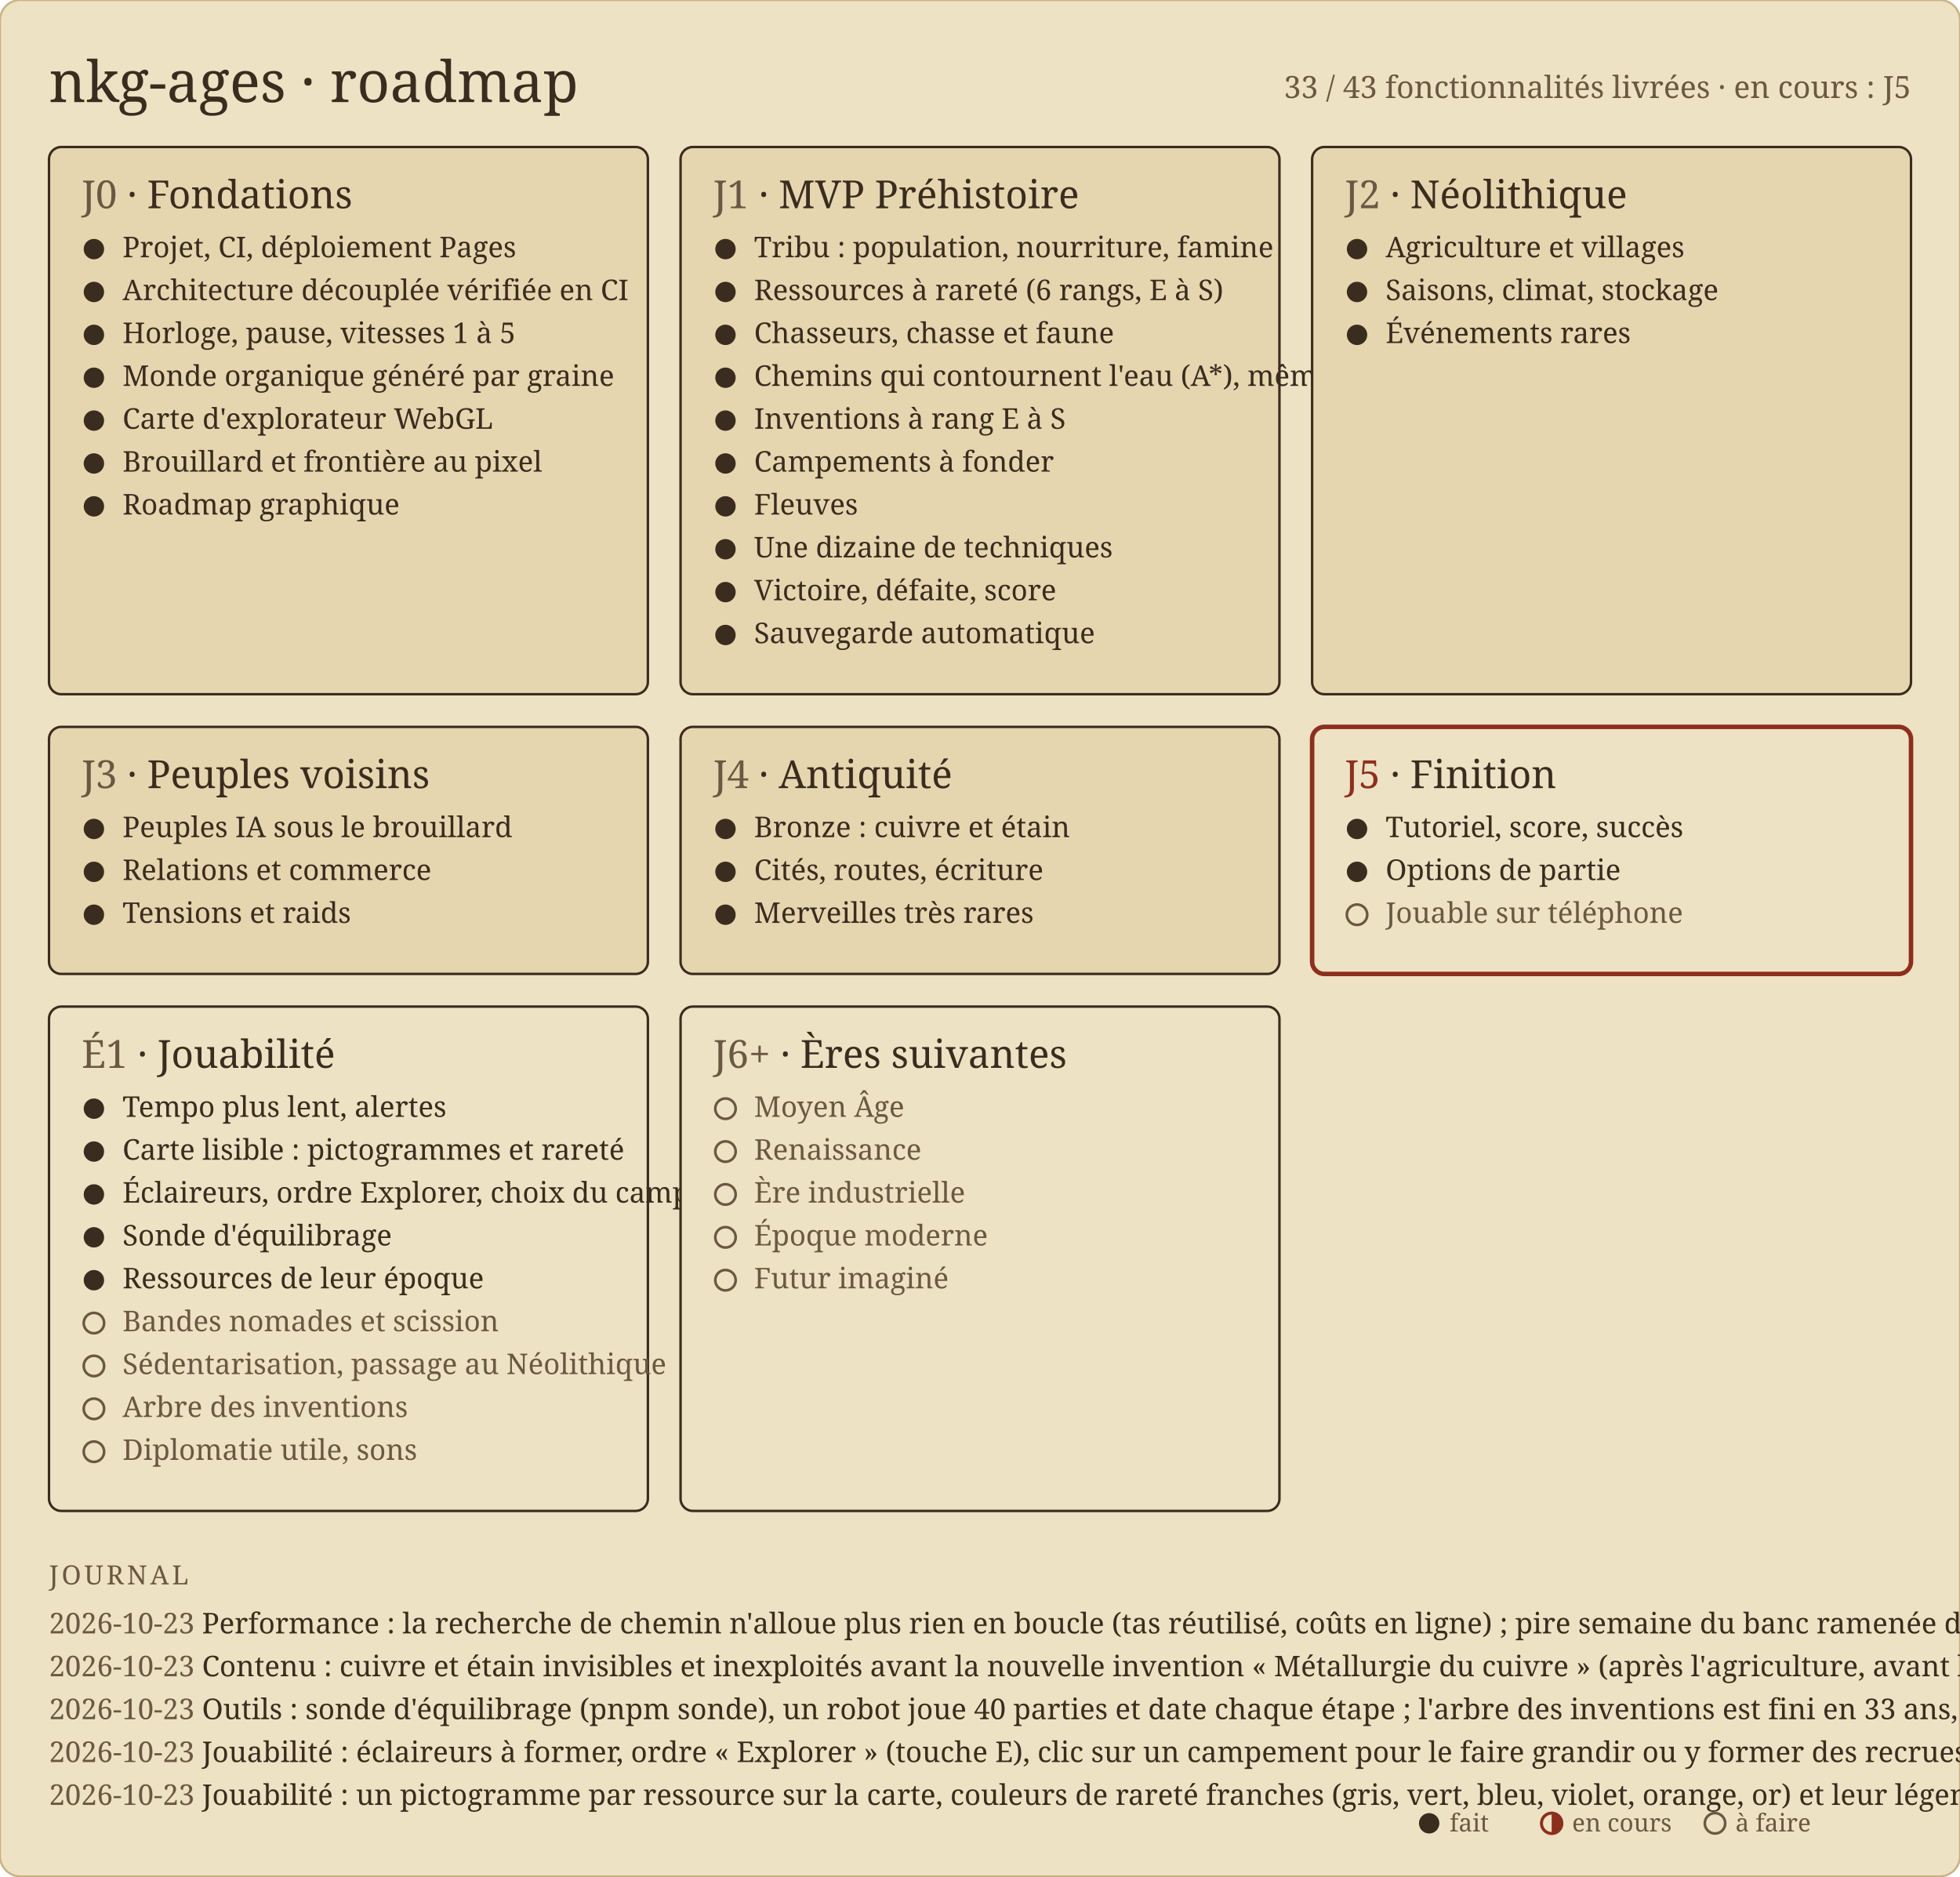
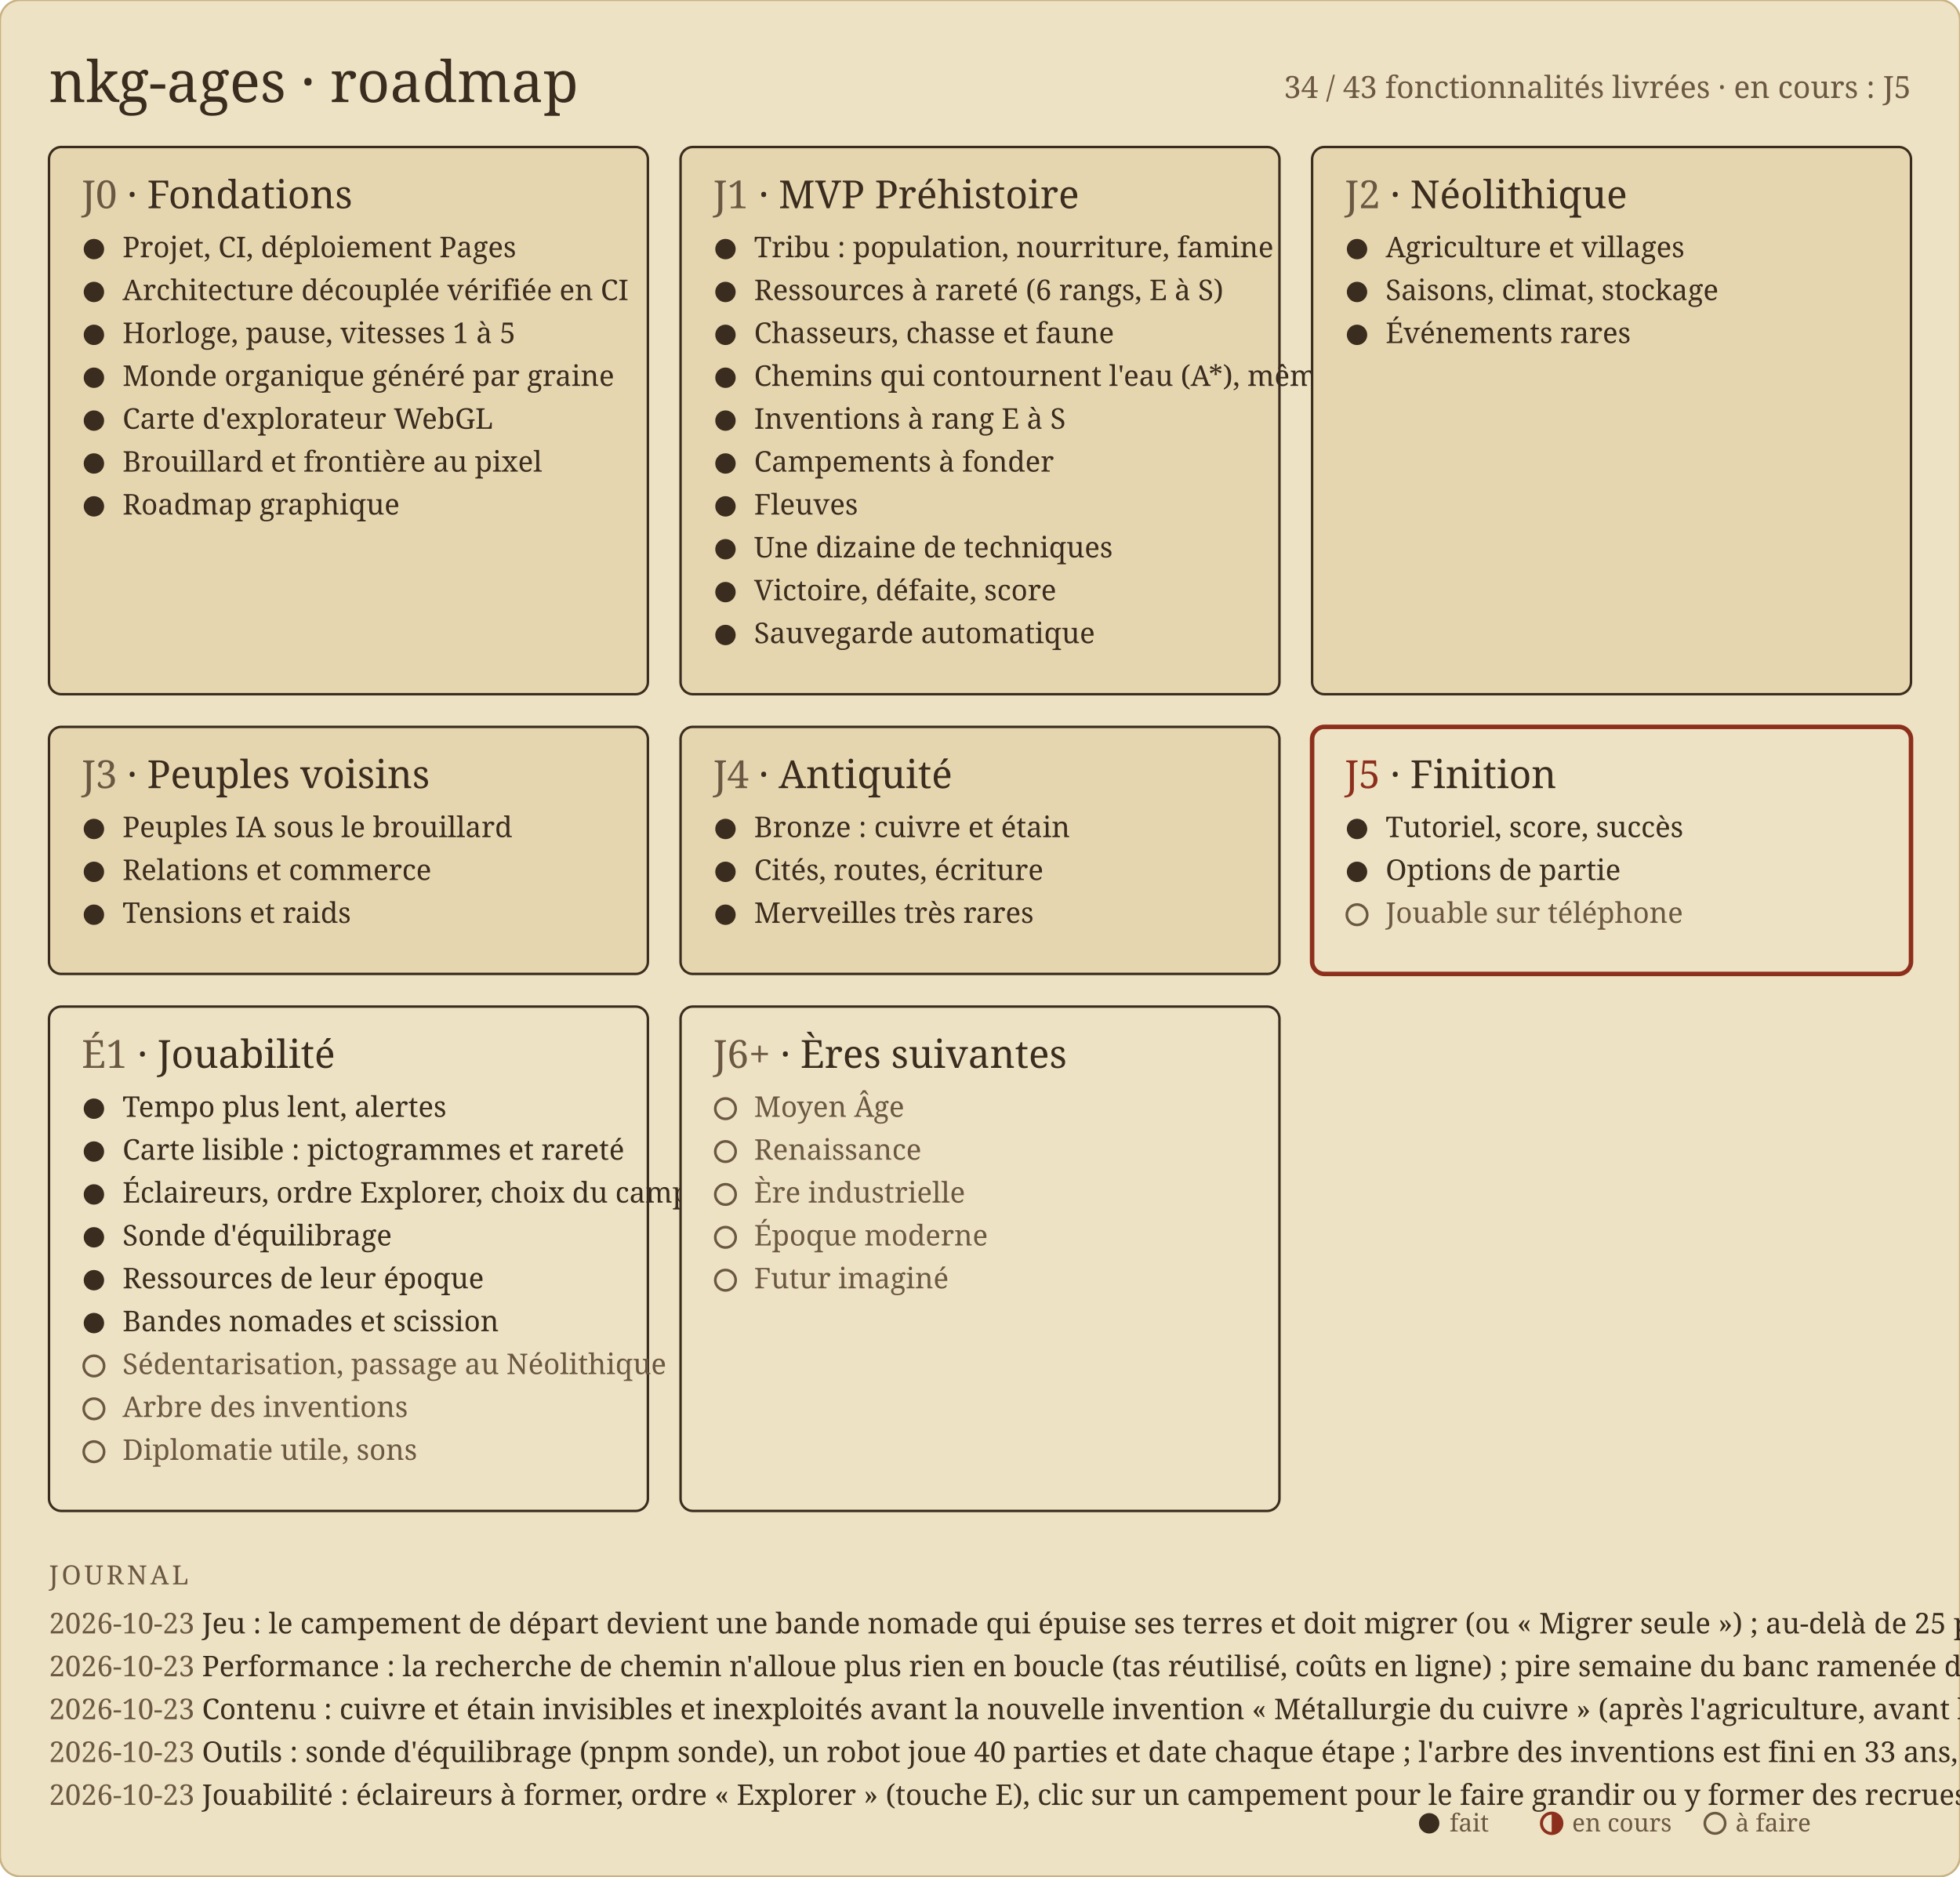
<svg xmlns="http://www.w3.org/2000/svg" viewBox="0 0 960 919" width="960" height="919" font-family="Georgia, 'Iowan Old Style', serif" role="img" aria-label="Roadmap de nkg-ages">
  <rect width="960" height="919" rx="10" fill="#eee2c4" stroke="#c9b283" />
  <text x="24" y="50" font-size="28" fill="#3a2c1e">nkg-ages · roadmap</text>
-   <text x="936" y="48" font-size="15" text-anchor="end" fill="#6b5843">33 / 43 fonctionnalités livrées · en cours : J5</text>
+   <text x="936" y="48" font-size="15" text-anchor="end" fill="#6b5843">34 / 43 fonctionnalités livrées · en cours : J5</text>
  <g>
    <rect x="24" y="72" width="293.333" height="268" rx="6" fill="#e6d6b0" stroke="#3a2c1e" stroke-width="1.2" />
    <text x="40" y="102" font-size="19" fill="#3a2c1e">
      <tspan fill="#6b5843">J0</tspan> · Fondations</text>
    <circle cx="46" cy="122" r="5" fill="#3a2c1e" />
    <text x="60" y="126" font-size="14" fill="#3a2c1e">Projet, CI, déploiement Pages</text>
    <circle cx="46" cy="143" r="5" fill="#3a2c1e" />
    <text x="60" y="147" font-size="14" fill="#3a2c1e">Architecture découplée vérifiée en CI</text>
    <circle cx="46" cy="164" r="5" fill="#3a2c1e" />
    <text x="60" y="168" font-size="14" fill="#3a2c1e">Horloge, pause, vitesses 1 à 5</text>
    <circle cx="46" cy="185" r="5" fill="#3a2c1e" />
    <text x="60" y="189" font-size="14" fill="#3a2c1e">Monde organique généré par graine</text>
    <circle cx="46" cy="206" r="5" fill="#3a2c1e" />
    <text x="60" y="210" font-size="14" fill="#3a2c1e">Carte d'explorateur WebGL</text>
    <circle cx="46" cy="227" r="5" fill="#3a2c1e" />
    <text x="60" y="231" font-size="14" fill="#3a2c1e">Brouillard et frontière au pixel</text>
    <circle cx="46" cy="248" r="5" fill="#3a2c1e" />
    <text x="60" y="252" font-size="14" fill="#3a2c1e">Roadmap graphique</text>
  </g>
  <g>
    <rect x="333.333" y="72" width="293.333" height="268" rx="6" fill="#e6d6b0" stroke="#3a2c1e" stroke-width="1.2" />
    <text x="349.333" y="102" font-size="19" fill="#3a2c1e">
      <tspan fill="#6b5843">J1</tspan> · MVP Préhistoire</text>
    <circle cx="355.333" cy="122" r="5" fill="#3a2c1e" />
    <text x="369.333" y="126" font-size="14" fill="#3a2c1e">Tribu : population, nourriture, famine</text>
    <circle cx="355.333" cy="143" r="5" fill="#3a2c1e" />
    <text x="369.333" y="147" font-size="14" fill="#3a2c1e">Ressources à rareté (6 rangs, E à S)</text>
    <circle cx="355.333" cy="164" r="5" fill="#3a2c1e" />
    <text x="369.333" y="168" font-size="14" fill="#3a2c1e">Chasseurs, chasse et faune</text>
    <circle cx="355.333" cy="185" r="5" fill="#3a2c1e" />
    <text x="369.333" y="189" font-size="14" fill="#3a2c1e">Chemins qui contournent l'eau (A*), même dans le brouillard</text>
    <circle cx="355.333" cy="206" r="5" fill="#3a2c1e" />
    <text x="369.333" y="210" font-size="14" fill="#3a2c1e">Inventions à rang E à S</text>
    <circle cx="355.333" cy="227" r="5" fill="#3a2c1e" />
    <text x="369.333" y="231" font-size="14" fill="#3a2c1e">Campements à fonder</text>
    <circle cx="355.333" cy="248" r="5" fill="#3a2c1e" />
    <text x="369.333" y="252" font-size="14" fill="#3a2c1e">Fleuves</text>
    <circle cx="355.333" cy="269" r="5" fill="#3a2c1e" />
    <text x="369.333" y="273" font-size="14" fill="#3a2c1e">Une dizaine de techniques</text>
    <circle cx="355.333" cy="290" r="5" fill="#3a2c1e" />
    <text x="369.333" y="294" font-size="14" fill="#3a2c1e">Victoire, défaite, score</text>
    <circle cx="355.333" cy="311" r="5" fill="#3a2c1e" />
    <text x="369.333" y="315" font-size="14" fill="#3a2c1e">Sauvegarde automatique</text>
  </g>
  <g>
    <rect x="642.667" y="72" width="293.333" height="268" rx="6" fill="#e6d6b0" stroke="#3a2c1e" stroke-width="1.2" />
    <text x="658.667" y="102" font-size="19" fill="#3a2c1e">
      <tspan fill="#6b5843">J2</tspan> · Néolithique</text>
    <circle cx="664.667" cy="122" r="5" fill="#3a2c1e" />
    <text x="678.667" y="126" font-size="14" fill="#3a2c1e">Agriculture et villages</text>
    <circle cx="664.667" cy="143" r="5" fill="#3a2c1e" />
    <text x="678.667" y="147" font-size="14" fill="#3a2c1e">Saisons, climat, stockage</text>
    <circle cx="664.667" cy="164" r="5" fill="#3a2c1e" />
    <text x="678.667" y="168" font-size="14" fill="#3a2c1e">Événements rares</text>
  </g>
  <g>
    <rect x="24" y="356" width="293.333" height="121" rx="6" fill="#e6d6b0" stroke="#3a2c1e" stroke-width="1.2" />
    <text x="40" y="386" font-size="19" fill="#3a2c1e">
      <tspan fill="#6b5843">J3</tspan> · Peuples voisins</text>
    <circle cx="46" cy="406" r="5" fill="#3a2c1e" />
    <text x="60" y="410" font-size="14" fill="#3a2c1e">Peuples IA sous le brouillard</text>
    <circle cx="46" cy="427" r="5" fill="#3a2c1e" />
    <text x="60" y="431" font-size="14" fill="#3a2c1e">Relations et commerce</text>
    <circle cx="46" cy="448" r="5" fill="#3a2c1e" />
    <text x="60" y="452" font-size="14" fill="#3a2c1e">Tensions et raids</text>
  </g>
  <g>
    <rect x="333.333" y="356" width="293.333" height="121" rx="6" fill="#e6d6b0" stroke="#3a2c1e" stroke-width="1.2" />
    <text x="349.333" y="386" font-size="19" fill="#3a2c1e">
      <tspan fill="#6b5843">J4</tspan> · Antiquité</text>
    <circle cx="355.333" cy="406" r="5" fill="#3a2c1e" />
    <text x="369.333" y="410" font-size="14" fill="#3a2c1e">Bronze : cuivre et étain</text>
    <circle cx="355.333" cy="427" r="5" fill="#3a2c1e" />
    <text x="369.333" y="431" font-size="14" fill="#3a2c1e">Cités, routes, écriture</text>
    <circle cx="355.333" cy="448" r="5" fill="#3a2c1e" />
    <text x="369.333" y="452" font-size="14" fill="#3a2c1e">Merveilles très rares</text>
  </g>
  <g>
    <rect x="642.667" y="356" width="293.333" height="121" rx="6" fill="#eee2c4" stroke="#8c2f1c" stroke-width="2.2" />
    <text x="658.667" y="386" font-size="19" fill="#3a2c1e">
      <tspan fill="#8c2f1c">J5</tspan> · Finition</text>
    <circle cx="664.667" cy="406" r="5" fill="#3a2c1e" />
    <text x="678.667" y="410" font-size="14" fill="#3a2c1e">Tutoriel, score, succès</text>
    <circle cx="664.667" cy="427" r="5" fill="#3a2c1e" />
    <text x="678.667" y="431" font-size="14" fill="#3a2c1e">Options de partie</text>
    <circle cx="664.667" cy="448" r="5" fill="none" stroke="#6b5843" stroke-width="1.3" />
    <text x="678.667" y="452" font-size="14" fill="#6b5843">Jouable sur téléphone</text>
  </g>
  <g>
    <rect x="24" y="493" width="293.333" height="247" rx="6" fill="#eee2c4" stroke="#3a2c1e" stroke-width="1.2" />
    <text x="40" y="523" font-size="19" fill="#3a2c1e">
      <tspan fill="#6b5843">É1</tspan> · Jouabilité</text>
    <circle cx="46" cy="543" r="5" fill="#3a2c1e" />
    <text x="60" y="547" font-size="14" fill="#3a2c1e">Tempo plus lent, alertes</text>
    <circle cx="46" cy="564" r="5" fill="#3a2c1e" />
    <text x="60" y="568" font-size="14" fill="#3a2c1e">Carte lisible : pictogrammes et rareté</text>
    <circle cx="46" cy="585" r="5" fill="#3a2c1e" />
    <text x="60" y="589" font-size="14" fill="#3a2c1e">Éclaireurs, ordre Explorer, choix du campement</text>
    <circle cx="46" cy="606" r="5" fill="#3a2c1e" />
    <text x="60" y="610" font-size="14" fill="#3a2c1e">Sonde d'équilibrage</text>
    <circle cx="46" cy="627" r="5" fill="#3a2c1e" />
    <text x="60" y="631" font-size="14" fill="#3a2c1e">Ressources de leur époque</text>
-     <circle cx="46" cy="648" r="5" fill="none" stroke="#6b5843" stroke-width="1.3" />
-     <text x="60" y="652" font-size="14" fill="#6b5843">Bandes nomades et scission</text>
+     <circle cx="46" cy="648" r="5" fill="#3a2c1e" />
+     <text x="60" y="652" font-size="14" fill="#3a2c1e">Bandes nomades et scission</text>
    <circle cx="46" cy="669" r="5" fill="none" stroke="#6b5843" stroke-width="1.3" />
    <text x="60" y="673" font-size="14" fill="#6b5843">Sédentarisation, passage au Néolithique</text>
    <circle cx="46" cy="690" r="5" fill="none" stroke="#6b5843" stroke-width="1.3" />
    <text x="60" y="694" font-size="14" fill="#6b5843">Arbre des inventions</text>
    <circle cx="46" cy="711" r="5" fill="none" stroke="#6b5843" stroke-width="1.3" />
    <text x="60" y="715" font-size="14" fill="#6b5843">Diplomatie utile, sons</text>
  </g>
  <g>
    <rect x="333.333" y="493" width="293.333" height="247" rx="6" fill="#eee2c4" stroke="#3a2c1e" stroke-width="1.2" />
    <text x="349.333" y="523" font-size="19" fill="#3a2c1e">
      <tspan fill="#6b5843">J6+</tspan> · Ères suivantes</text>
    <circle cx="355.333" cy="543" r="5" fill="none" stroke="#6b5843" stroke-width="1.3" />
    <text x="369.333" y="547" font-size="14" fill="#6b5843">Moyen Âge</text>
    <circle cx="355.333" cy="564" r="5" fill="none" stroke="#6b5843" stroke-width="1.3" />
    <text x="369.333" y="568" font-size="14" fill="#6b5843">Renaissance</text>
    <circle cx="355.333" cy="585" r="5" fill="none" stroke="#6b5843" stroke-width="1.3" />
    <text x="369.333" y="589" font-size="14" fill="#6b5843">Ère industrielle</text>
    <circle cx="355.333" cy="606" r="5" fill="none" stroke="#6b5843" stroke-width="1.3" />
    <text x="369.333" y="610" font-size="14" fill="#6b5843">Époque moderne</text>
    <circle cx="355.333" cy="627" r="5" fill="none" stroke="#6b5843" stroke-width="1.3" />
    <text x="369.333" y="631" font-size="14" fill="#6b5843">Futur imaginé</text>
  </g>
  <text x="24" y="776" font-size="13" letter-spacing="1.5" fill="#6b5843">JOURNAL</text>
  <text x="24" y="800" font-size="14" fill="#3a2c1e">
+     <tspan fill="#6b5843">2026-10-23</tspan>  Jeu : le campement de départ devient une bande nomade qui épuise ses terres et doit migrer (ou « Migrer seule ») ; au-delà de 25 personnes elle cueille moins bien et se scinde ; fonder un campement disparaît au profit de la scission</text>
+   <text x="24" y="821" font-size="14" fill="#3a2c1e">
    <tspan fill="#6b5843">2026-10-23</tspan>  Performance : la recherche de chemin n'alloue plus rien en boucle (tas réutilisé, coûts en ligne) ; pire semaine du banc ramenée de 35-60 ms à 10-12 ms, pire ordre de 20-25 ms à 8 ms</text>
-   <text x="24" y="821" font-size="14" fill="#3a2c1e">
+   <text x="24" y="842" font-size="14" fill="#3a2c1e">
    <tspan fill="#6b5843">2026-10-23</tspan>  Contenu : cuivre et étain invisibles et inexploités avant la nouvelle invention « Métallurgie du cuivre » (après l'agriculture, avant le bronze)</text>
-   <text x="24" y="842" font-size="14" fill="#3a2c1e">
+   <text x="24" y="863" font-size="14" fill="#3a2c1e">
    <tspan fill="#6b5843">2026-10-23</tspan>  Outils : sonde d'équilibrage (pnpm sonde), un robot joue 40 parties et date chaque étape ; l'arbre des inventions est fini en 33 ans, la population explose après 30 ans</text>
-   <text x="24" y="863" font-size="14" fill="#3a2c1e">
+   <text x="24" y="884" font-size="14" fill="#3a2c1e">
    <tspan fill="#6b5843">2026-10-23</tspan>  Jouabilité : éclaireurs à former, ordre « Explorer » (touche E), clic sur un campement pour le faire grandir ou y former des recrues, curseur selon l'action</text>
-   <text x="24" y="884" font-size="14" fill="#3a2c1e">
-     <tspan fill="#6b5843">2026-10-23</tspan>  Jouabilité : un pictogramme par ressource sur la carte, couleurs de rareté franches (gris, vert, bleu, violet, orange, or) et leur légende</text>
  <circle cx="700" cy="893" r="5" fill="#3a2c1e" />
  <text x="710" y="897" font-size="12" fill="#6b5843">fait</text>
  <circle cx="760" cy="893" r="5" fill="none" stroke="#8c2f1c" stroke-width="1.5" />
  <path d="M760 888a5 5 0 0 1 0 10z" fill="#8c2f1c" />
  <text x="770" y="897" font-size="12" fill="#6b5843">en cours</text>
  <circle cx="840" cy="893" r="5" fill="none" stroke="#6b5843" stroke-width="1.3" />
  <text x="850" y="897" font-size="12" fill="#6b5843">à faire</text>
</svg>
